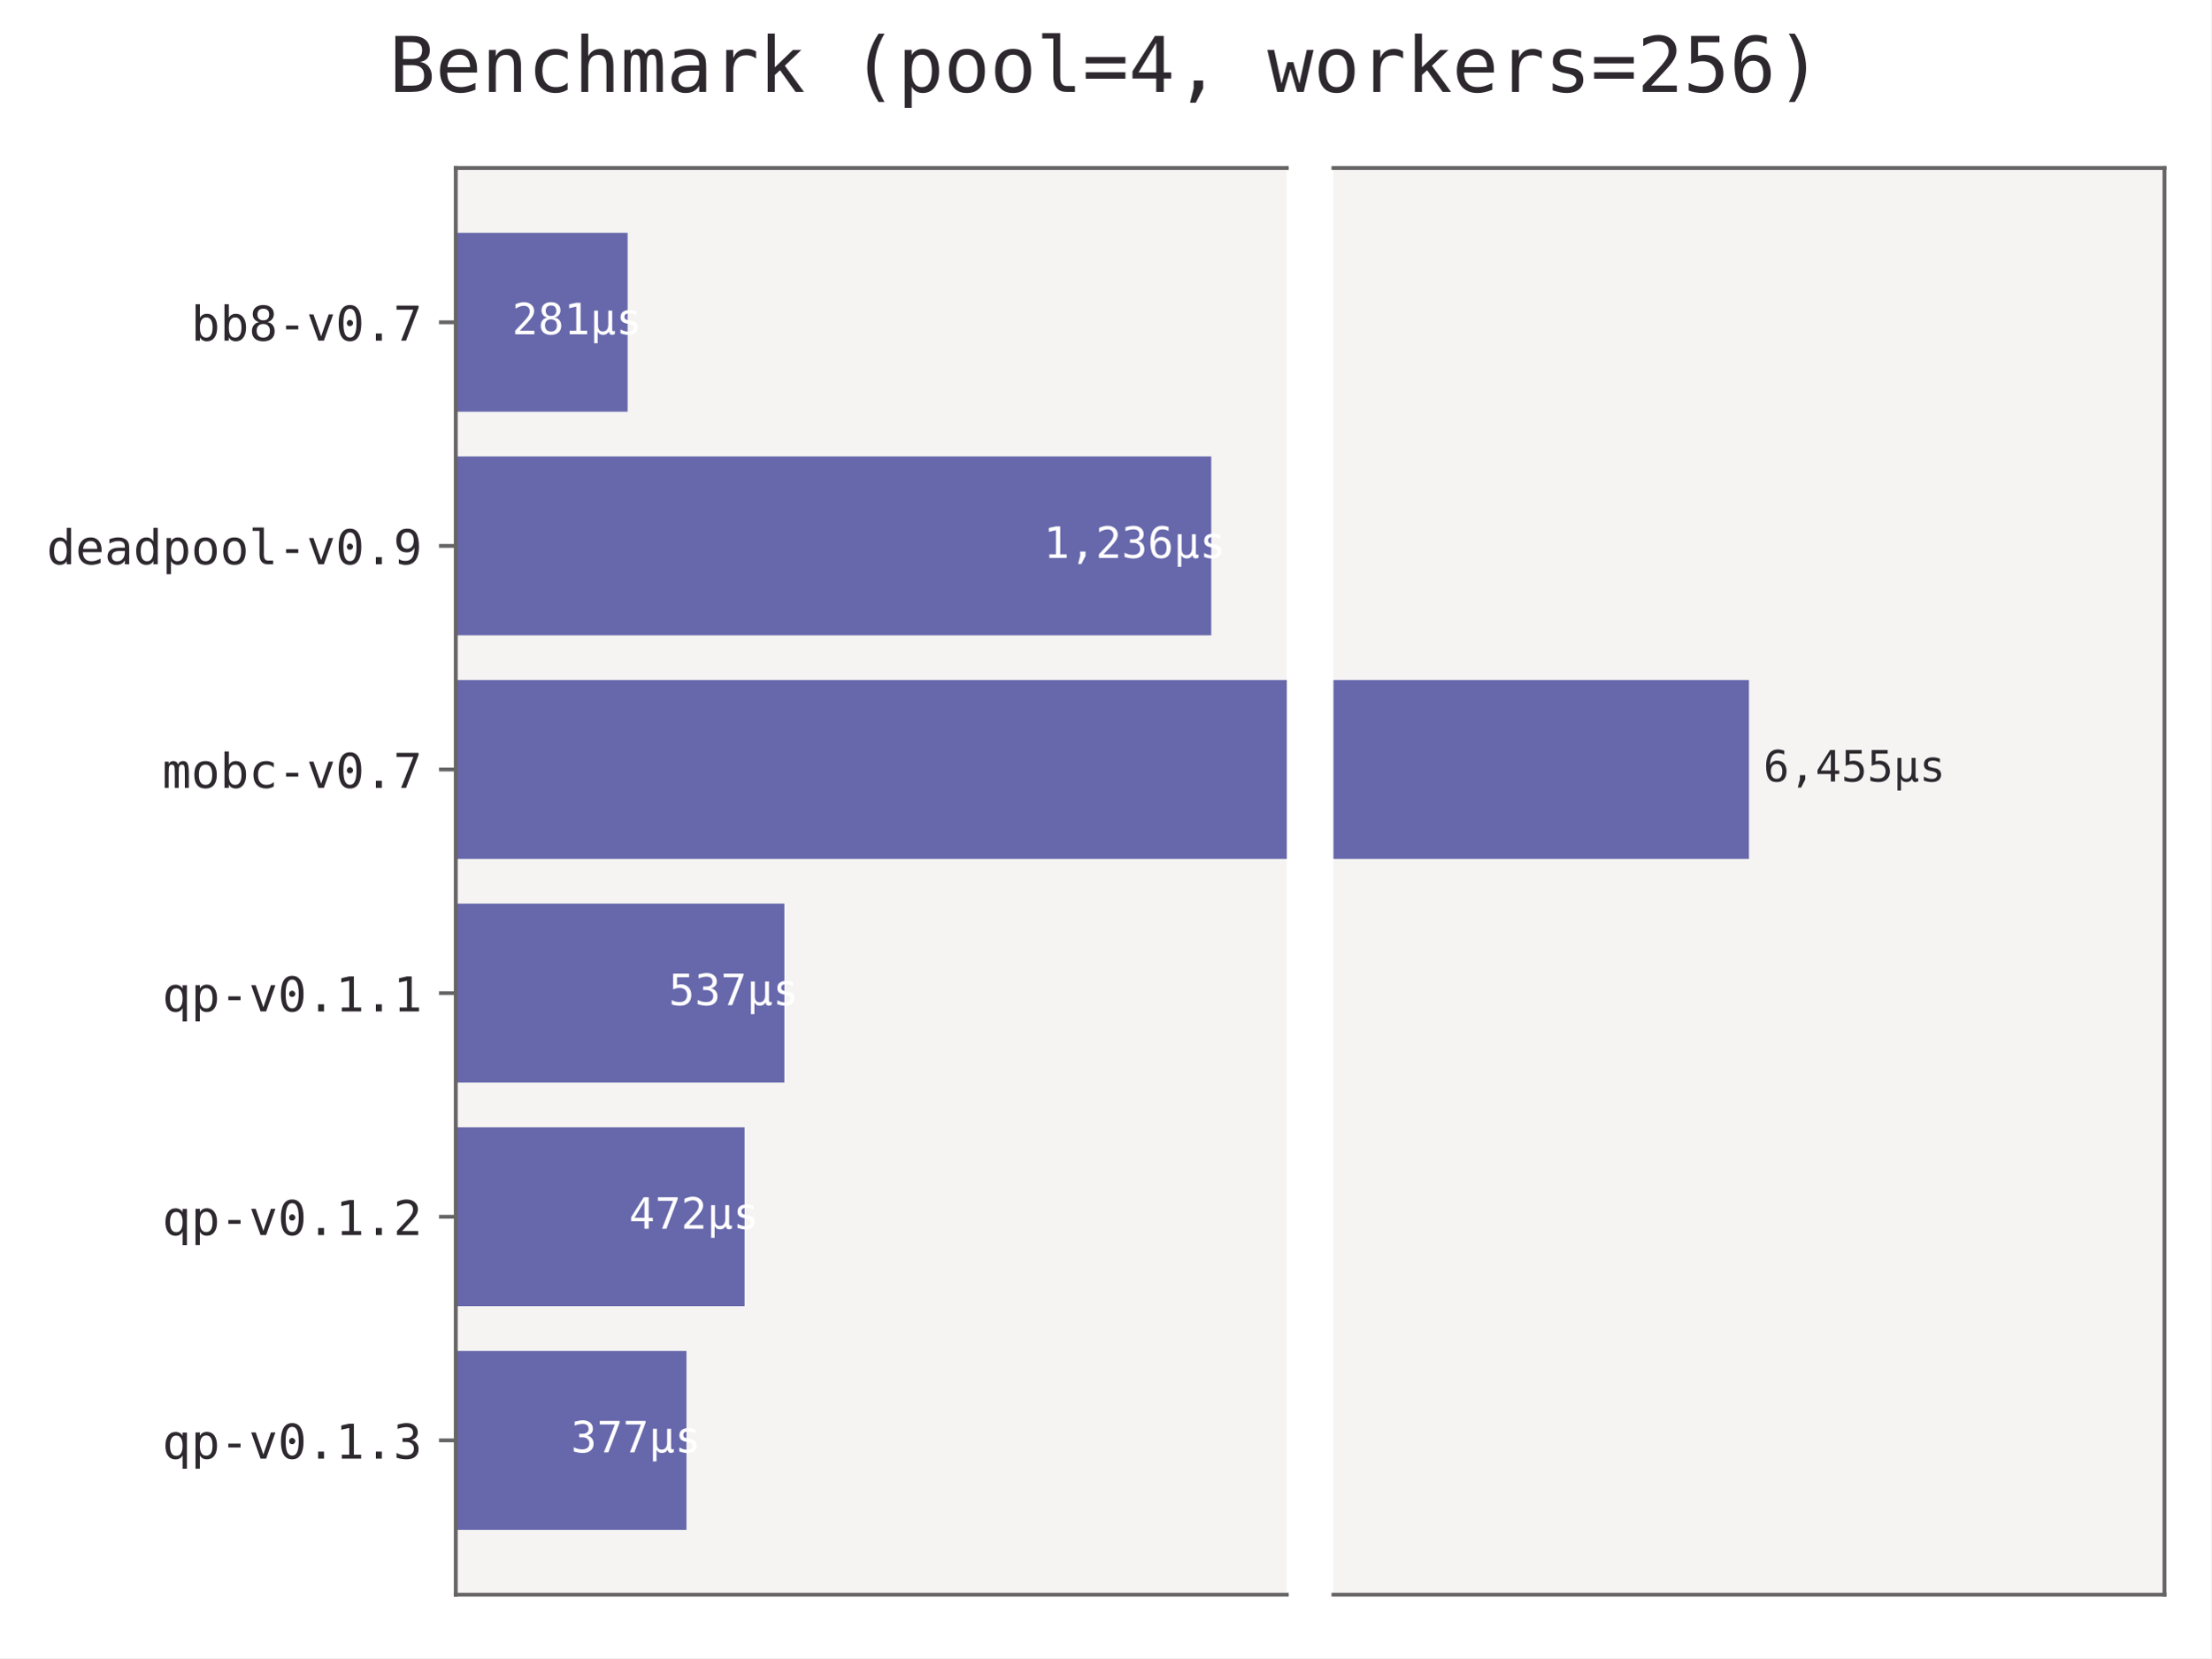
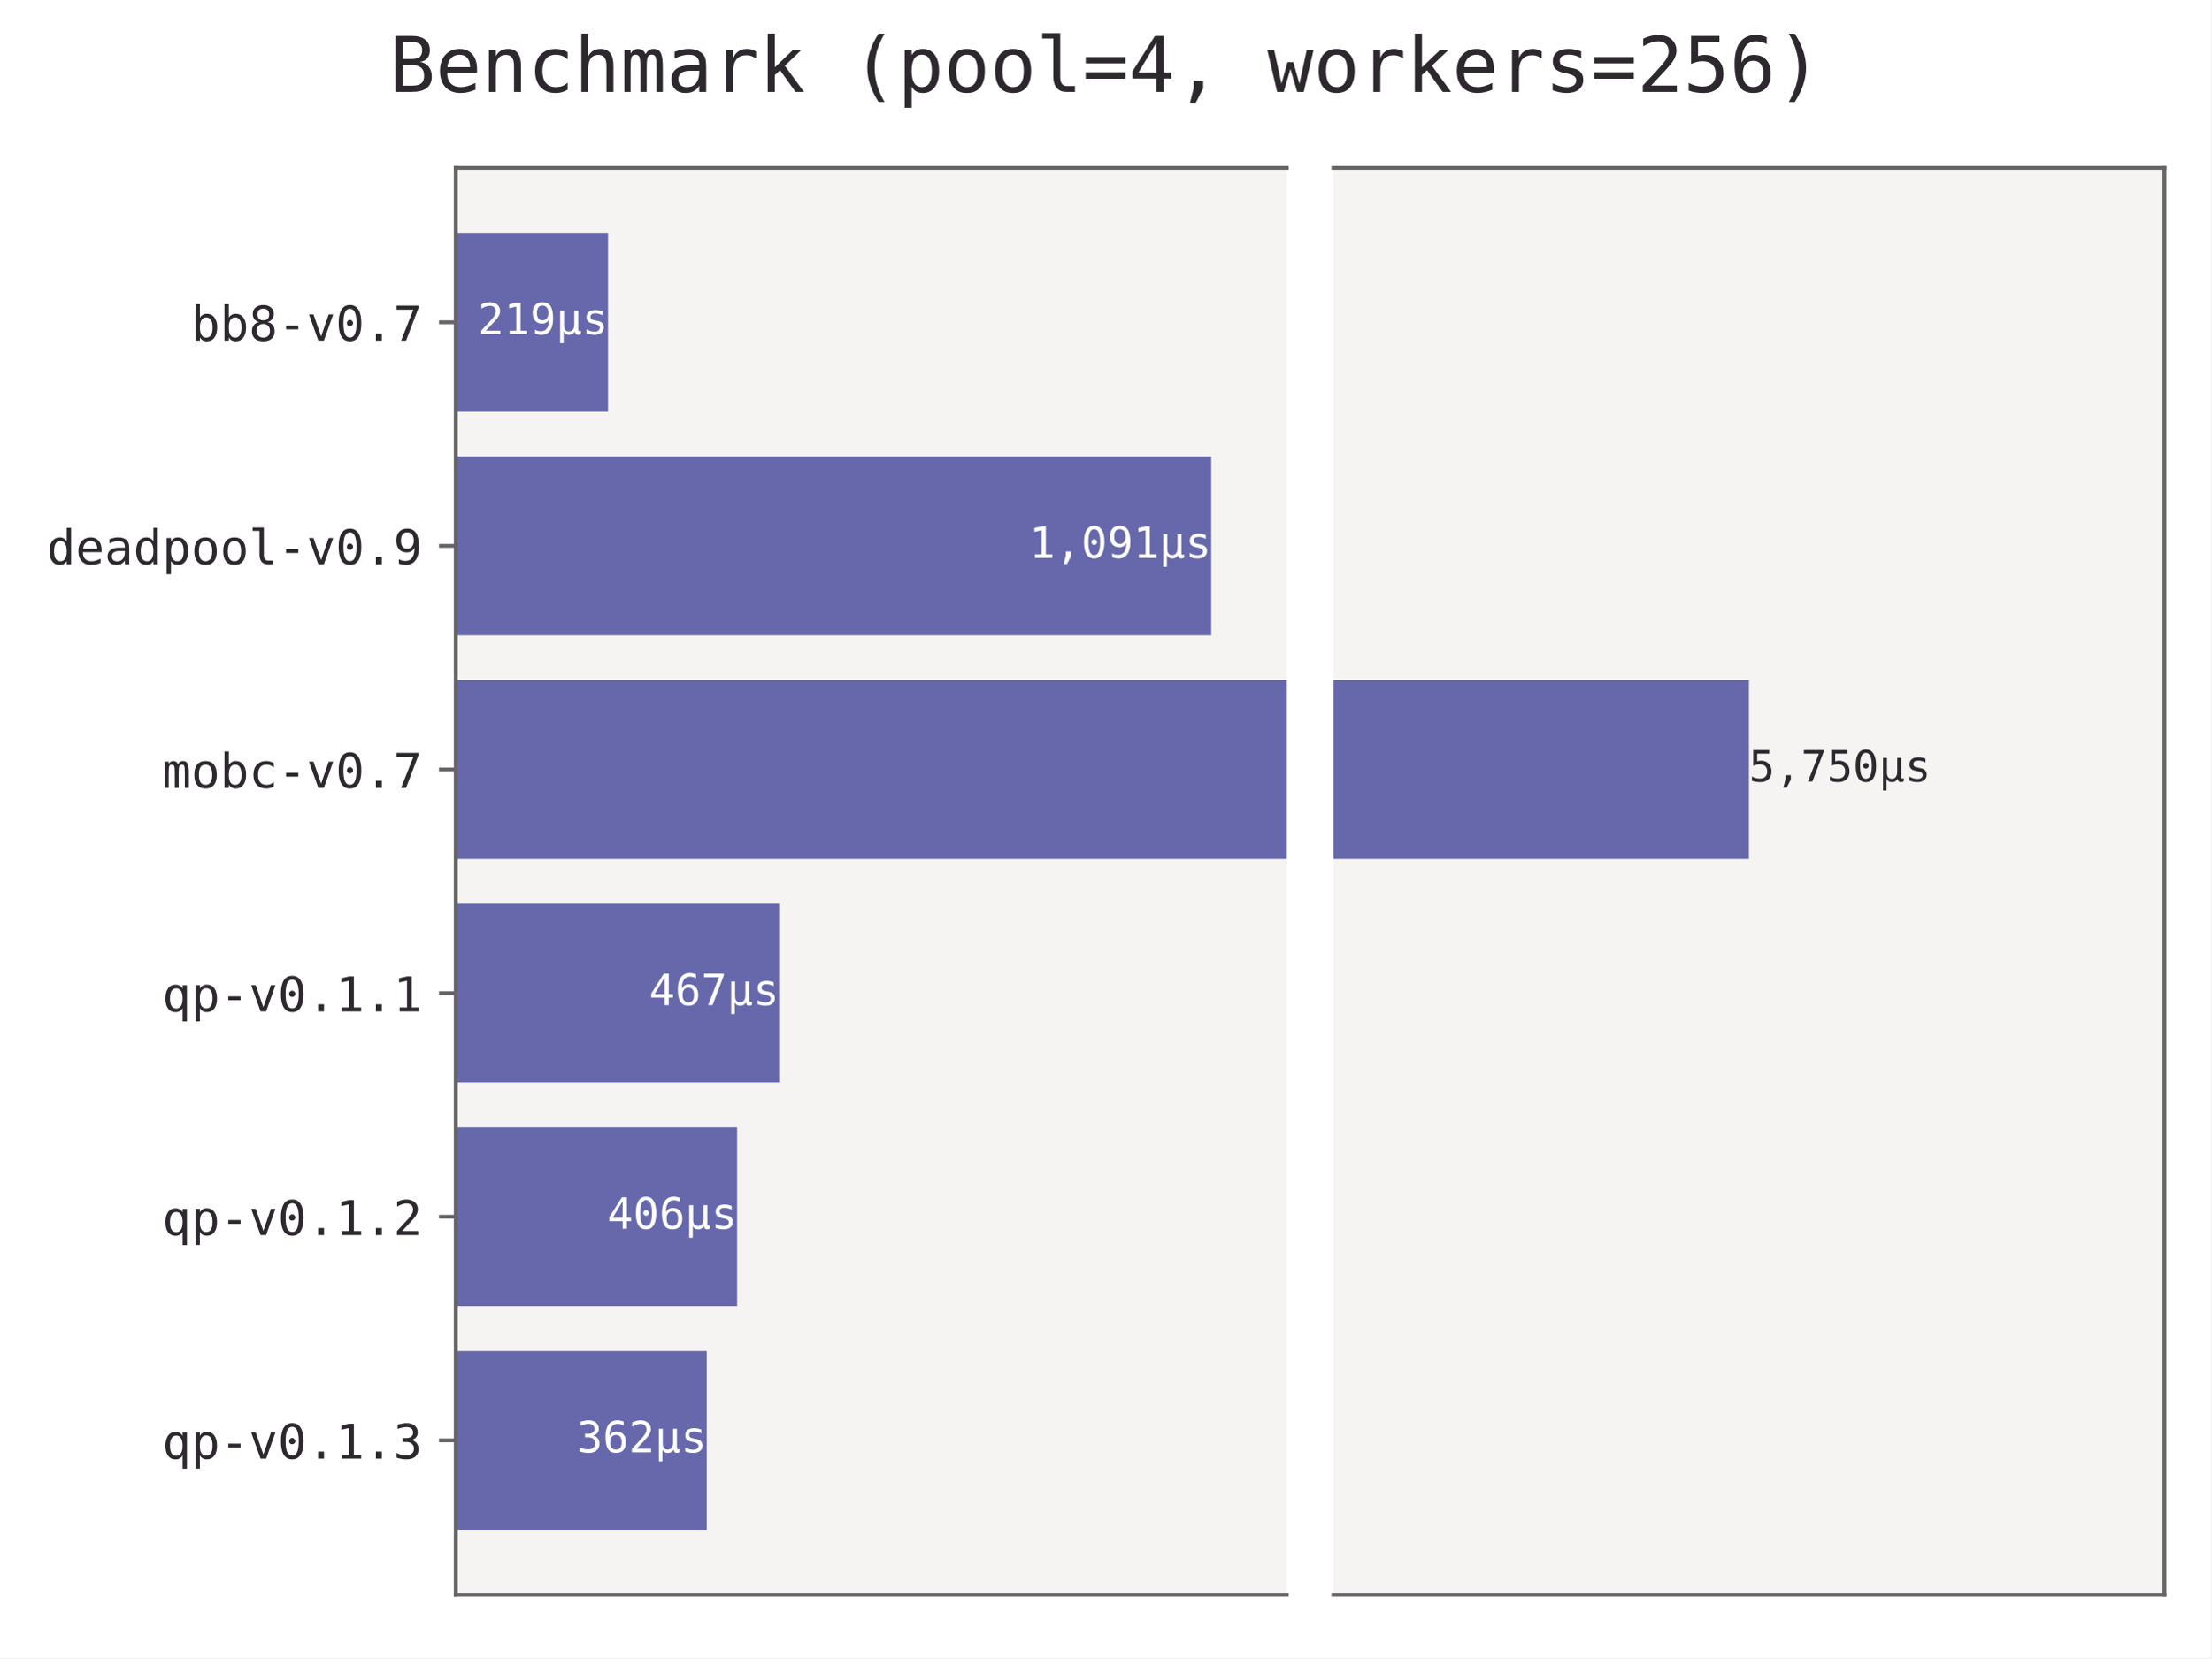
<svg xmlns="http://www.w3.org/2000/svg" xmlns:xlink="http://www.w3.org/1999/xlink" width="460.8pt" height="345.6pt" viewBox="0 0 460.8 345.6" version="1.1">
  <defs>
    <style type="text/css">*{stroke-linejoin: round; stroke-linecap: butt}</style>
  </defs>
  <g id="figure_1">
    <g id="patch_1">
      <path d="M 0 345.6  L 460.8 345.6  L 460.8 0  L 0 0  z " style="fill: #ffffff" />
    </g>
    <g id="axes_1">
      <g id="patch_2">
        <path d="M 94.984 332.38  L 268.172 332.38  L 268.172 35.01  L 94.984 35.01  z " style="fill: #f5f4f3" />
      </g>
      <g id="patch_3">
-         <path d="M 94.984 318.863  L 143.059 318.863  L 143.059 281.575  L 94.984 281.575  z " clip-path="url(#pc75fb09436)" style="fill: #6768ab" />
+         <path d="M 94.984 318.863  L 147.282 318.863  L 147.282 281.575  L 94.984 281.575  z " clip-path="url(#p40de6d8031)" style="fill: #6768ab" />
      </g>
      <g id="patch_4">
-         <path d="M 94.984 272.253  L 155.17 272.253  L 155.17 234.966  L 94.984 234.966  z " clip-path="url(#pc75fb09436)" style="fill: #6768ab" />
+         <path d="M 94.984 272.253  L 153.616 272.253  L 153.616 234.966  L 94.984 234.966  z " clip-path="url(#p40de6d8031)" style="fill: #6768ab" />
      </g>
      <g id="patch_5">
-         <path d="M 94.984 225.644  L 163.461 225.644  L 163.461 188.356  L 94.984 188.356  z " clip-path="url(#pc75fb09436)" style="fill: #6768ab" />
+         <path d="M 94.984 225.644  L 162.359 225.644  L 162.359 188.356  L 94.984 188.356  z " clip-path="url(#p40de6d8031)" style="fill: #6768ab" />
      </g>
      <g id="patch_6">
-         <path d="M 94.984 179.034  L 917.111 179.034  L 917.111 141.746  L 94.984 141.746  z " clip-path="url(#pc75fb09436)" style="fill: #6768ab" />
+         <path d="M 94.984 179.034  L 924.617 179.034  L 924.617 141.746  L 94.984 141.746  z " clip-path="url(#p40de6d8031)" style="fill: #6768ab" />
      </g>
      <g id="patch_7">
-         <path d="M 94.984 132.424  L 252.428 132.424  L 252.428 95.137  L 94.984 95.137  z " clip-path="url(#pc75fb09436)" style="fill: #6768ab" />
+         <path d="M 94.984 132.424  L 252.428 132.424  L 252.428 95.137  L 94.984 95.137  z " clip-path="url(#p40de6d8031)" style="fill: #6768ab" />
      </g>
      <g id="patch_8">
-         <path d="M 94.984 85.815  L 130.795 85.815  L 130.795 48.527  L 94.984 48.527  z " clip-path="url(#pc75fb09436)" style="fill: #6768ab" />
+         <path d="M 94.984 85.815  L 126.709 85.815  L 126.709 48.527  L 94.984 48.527  z " clip-path="url(#p40de6d8031)" style="fill: #6768ab" />
      </g>
      <g id="matplotlib.axis_1">
        <g id="ytick_1">
          <g id="line2d_1">
            <defs>
-               <path id="m77f670fe4c" d="M 0 0  L -3.5 0  " style="stroke: #676466; stroke-width: 0.8" />
+               <path id="m567ac6af0a" d="M 0 0  L -3.5 0  " style="stroke: #676466; stroke-width: 0.8" />
            </defs>
            <g>
-               <use xlink:href="#m77f670fe4c" x="94.984" y="300.219" style="fill: #676466; stroke: #676466; stroke-width: 0.8" />
+               <use xlink:href="#m567ac6af0a" x="94.984" y="300.219" style="fill: #676466; stroke: #676466; stroke-width: 0.8" />
            </g>
          </g>
          <g id="text_1">
            <text style="fill: #2d282e; font: 10px 'monospace'; text-anchor: end" x="87.984" y="304.035" transform="rotate(-0, 87.98406, 304.0349)">qp-v0.1.3</text>
          </g>
        </g>
        <g id="ytick_2">
          <g id="line2d_2">
            <g>
-               <use xlink:href="#m77f670fe4c" x="94.984" y="253.61" style="fill: #676466; stroke: #676466; stroke-width: 0.8" />
+               <use xlink:href="#m567ac6af0a" x="94.984" y="253.61" style="fill: #676466; stroke: #676466; stroke-width: 0.8" />
            </g>
          </g>
          <g id="text_2">
            <text style="fill: #2d282e; font: 10px 'monospace'; text-anchor: end" x="87.984" y="257.425" transform="rotate(-0, 87.98406, 257.4252)">qp-v0.1.2</text>
          </g>
        </g>
        <g id="ytick_3">
          <g id="line2d_3">
            <g>
-               <use xlink:href="#m77f670fe4c" x="94.984" y="207" style="fill: #676466; stroke: #676466; stroke-width: 0.8" />
+               <use xlink:href="#m567ac6af0a" x="94.984" y="207" style="fill: #676466; stroke: #676466; stroke-width: 0.8" />
            </g>
          </g>
          <g id="text_3">
            <text style="fill: #2d282e; font: 10px 'monospace'; text-anchor: end" x="87.984" y="210.815" transform="rotate(-0, 87.98406, 210.8155)">qp-v0.1.1</text>
          </g>
        </g>
        <g id="ytick_4">
          <g id="line2d_4">
            <g>
-               <use xlink:href="#m77f670fe4c" x="94.984" y="160.39" style="fill: #676466; stroke: #676466; stroke-width: 0.8" />
+               <use xlink:href="#m567ac6af0a" x="94.984" y="160.39" style="fill: #676466; stroke: #676466; stroke-width: 0.8" />
            </g>
          </g>
          <g id="text_4">
            <text style="fill: #2d282e; font: 10px 'monospace'; text-anchor: end" x="87.984" y="164.216" transform="rotate(-0, 87.98406, 164.2159)">mobc-v0.7</text>
          </g>
        </g>
        <g id="ytick_5">
          <g id="line2d_5">
            <g>
-               <use xlink:href="#m77f670fe4c" x="94.984" y="113.78" style="fill: #676466; stroke: #676466; stroke-width: 0.8" />
+               <use xlink:href="#m567ac6af0a" x="94.984" y="113.78" style="fill: #676466; stroke: #676466; stroke-width: 0.8" />
            </g>
          </g>
          <g id="text_5">
            <text style="fill: #2d282e; font: 10px 'monospace'; text-anchor: end" x="87.984" y="117.606" transform="rotate(-0, 87.98406, 117.6062)">deadpool-v0.9</text>
          </g>
        </g>
        <g id="ytick_6">
          <g id="line2d_6">
            <g>
-               <use xlink:href="#m77f670fe4c" x="94.984" y="67.171" style="fill: #676466; stroke: #676466; stroke-width: 0.8" />
+               <use xlink:href="#m567ac6af0a" x="94.984" y="67.171" style="fill: #676466; stroke: #676466; stroke-width: 0.8" />
            </g>
          </g>
          <g id="text_6">
            <text style="fill: #2d282e; font: 10px 'monospace'; text-anchor: end" x="87.984" y="70.996" transform="rotate(-0, 87.98406, 70.99649)">bb8-v0.7</text>
          </g>
        </g>
      </g>
      <g id="patch_9">
        <path d="M 94.984 332.38  L 94.984 35.01  " style="fill: none; stroke: #676466; stroke-width: 0.8; stroke-linejoin: miter; stroke-linecap: square" />
      </g>
      <g id="patch_10">
        <path d="M 94.984 332.38  L 268.172 332.38  " style="fill: none; stroke: #676466; stroke-width: 0.8; stroke-linejoin: miter; stroke-linecap: square" />
      </g>
      <g id="patch_11">
        <path d="M 94.984 35.01  L 268.172 35.01  " style="fill: none; stroke: #676466; stroke-width: 0.8; stroke-linejoin: miter; stroke-linecap: square" />
      </g>
      <g id="text_7">
-         <text style="fill: #ffffff; font: 9px 'monospace'; text-anchor: end" x="146.059" y="302.717" transform="rotate(-0, 146.059, 302.7168)">  377µs</text>
+         <text style="fill: #ffffff; font: 9px 'monospace'; text-anchor: end" x="147.282" y="302.717" transform="rotate(-0, 147.2824, 302.7168)"> 362µs </text>
      </g>
      <g id="text_8">
-         <text style="fill: #ffffff; font: 9px 'monospace'; text-anchor: end" x="158.17" y="256.107" transform="rotate(-0, 158.17, 256.1071)">  472µs</text>
+         <text style="fill: #ffffff; font: 9px 'monospace'; text-anchor: end" x="153.616" y="256.107" transform="rotate(-0, 153.616, 256.1071)"> 406µs </text>
      </g>
      <g id="text_9">
-         <text style="fill: #ffffff; font: 9px 'monospace'; text-anchor: end" x="166.461" y="209.497" transform="rotate(-0, 166.4607, 209.4974)">  537µs</text>
+         <text style="fill: #ffffff; font: 9px 'monospace'; text-anchor: end" x="162.359" y="209.497" transform="rotate(-0, 162.3588, 209.4974)"> 467µs </text>
      </g>
      <g id="text_10">
-         <text style="fill: #ffffff; font: 9px 'monospace'; text-anchor: end" x="255.428" y="116.278" transform="rotate(-0, 255.4277, 116.2779)">1,236µs</text>
+         <text style="fill: #ffffff; font: 9px 'monospace'; text-anchor: end" x="252.428" y="116.278" transform="rotate(-0, 252.4277, 116.2779)"> 1,091µs </text>
      </g>
      <g id="text_11">
-         <text style="fill: #ffffff; font: 9px 'monospace'; text-anchor: end" x="133.795" y="69.668" transform="rotate(-0, 133.7951, 69.66821)">  281µs</text>
+         <text style="fill: #ffffff; font: 9px 'monospace'; text-anchor: end" x="126.709" y="69.668" transform="rotate(-0, 126.7093, 69.66821)"> 219µs </text>
      </g>
    </g>
    <g id="axes_2">
      <g id="patch_12">
        <path d="M 277.892 332.38  L 451.08 332.38  L 451.08 35.01  L 277.892 35.01  z " style="fill: #f5f4f3" />
      </g>
      <g id="patch_13">
-         <path d="M -1194.206 318.863  L -1103.059 318.863  L -1103.059 281.575  L -1194.206 281.575  z " clip-path="url(#pd4e80478f6)" style="fill: #6768ab" />
+         <path d="M -1194.206 318.863  L -1095.949 318.863  L -1095.949 281.575  L -1194.206 281.575  z " clip-path="url(#p8860a4447f)" style="fill: #6768ab" />
      </g>
      <g id="patch_14">
-         <path d="M -1194.206 272.253  L -1080.098 272.253  L -1080.098 234.966  L -1194.206 234.966  z " clip-path="url(#pd4e80478f6)" style="fill: #6768ab" />
+         <path d="M -1194.206 272.253  L -1084.05 272.253  L -1084.05 234.966  L -1194.206 234.966  z " clip-path="url(#p8860a4447f)" style="fill: #6768ab" />
      </g>
      <g id="patch_15">
-         <path d="M -1194.206 225.644  L -1064.379 225.644  L -1064.379 188.356  L -1194.206 188.356  z " clip-path="url(#pd4e80478f6)" style="fill: #6768ab" />
+         <path d="M -1194.206 225.644  L -1067.624 225.644  L -1067.624 188.356  L -1194.206 188.356  z " clip-path="url(#p8860a4447f)" style="fill: #6768ab" />
      </g>
      <g id="patch_16">
-         <path d="M -1194.206 179.034  L 364.486 179.034  L 364.486 141.746  L -1194.206 141.746  z " clip-path="url(#pd4e80478f6)" style="fill: #6768ab" />
+         <path d="M -1194.206 179.034  L 364.486 179.034  L 364.486 141.746  L -1194.206 141.746  z " clip-path="url(#p8860a4447f)" style="fill: #6768ab" />
      </g>
      <g id="patch_17">
-         <path d="M -1194.206 132.424  L -895.704 132.424  L -895.704 95.137  L -1194.206 95.137  z " clip-path="url(#pd4e80478f6)" style="fill: #6768ab" />
+         <path d="M -1194.206 132.424  L -898.405 132.424  L -898.405 95.137  L -1194.206 95.137  z " clip-path="url(#p8860a4447f)" style="fill: #6768ab" />
      </g>
      <g id="patch_18">
-         <path d="M -1194.206 85.815  L -1126.311 85.815  L -1126.311 48.527  L -1194.206 48.527  z " clip-path="url(#pd4e80478f6)" style="fill: #6768ab" />
+         <path d="M -1194.206 85.815  L -1134.601 85.815  L -1134.601 48.527  L -1194.206 48.527  z " clip-path="url(#p8860a4447f)" style="fill: #6768ab" />
      </g>
      <g id="matplotlib.axis_2">
        <g id="ytick_7" />
        <g id="ytick_8" />
        <g id="ytick_9" />
        <g id="ytick_10" />
        <g id="ytick_11" />
        <g id="ytick_12" />
      </g>
      <g id="patch_19">
        <path d="M 451.08 332.38  L 451.08 35.01  " style="fill: none; stroke: #676466; stroke-width: 0.8; stroke-linejoin: miter; stroke-linecap: square" />
      </g>
      <g id="patch_20">
        <path d="M 277.892 332.38  L 451.08 332.38  " style="fill: none; stroke: #676466; stroke-width: 0.8; stroke-linejoin: miter; stroke-linecap: square" />
      </g>
      <g id="patch_21">
        <path d="M 277.892 35.01  L 451.08 35.01  " style="fill: none; stroke: #676466; stroke-width: 0.8; stroke-linejoin: miter; stroke-linecap: square" />
      </g>
      <g id="text_12">
-         <text style="fill: #2d282e; font: 9px 'monospace'; text-anchor: start" x="367.486" y="162.888" transform="rotate(-0, 367.486, 162.8876)">6,455µs</text>
+         <text style="fill: #2d282e; font: 9px 'monospace'; text-anchor: start" x="364.486" y="162.888" transform="rotate(-0, 364.486, 162.8876)"> 5,750µs </text>
      </g>
    </g>
    <g id="text_13">
      <text style="fill: #2d282e; font: 16px 'monospace'; text-anchor: middle" x="230.4" y="19.154" transform="rotate(-0, 230.4, 19.1545)">Benchmark (pool=4, workers=256)</text>
    </g>
  </g>
  <defs>
-     <clipPath id="pc75fb09436">
+     <clipPath id="p40de6d8031">
      <rect x="94.984" y="35.01" width="173.188" height="297.37" />
    </clipPath>
-     <clipPath id="pd4e80478f6">
+     <clipPath id="p8860a4447f">
      <rect x="277.892" y="35.01" width="173.188" height="297.37" />
    </clipPath>
  </defs>
</svg>
